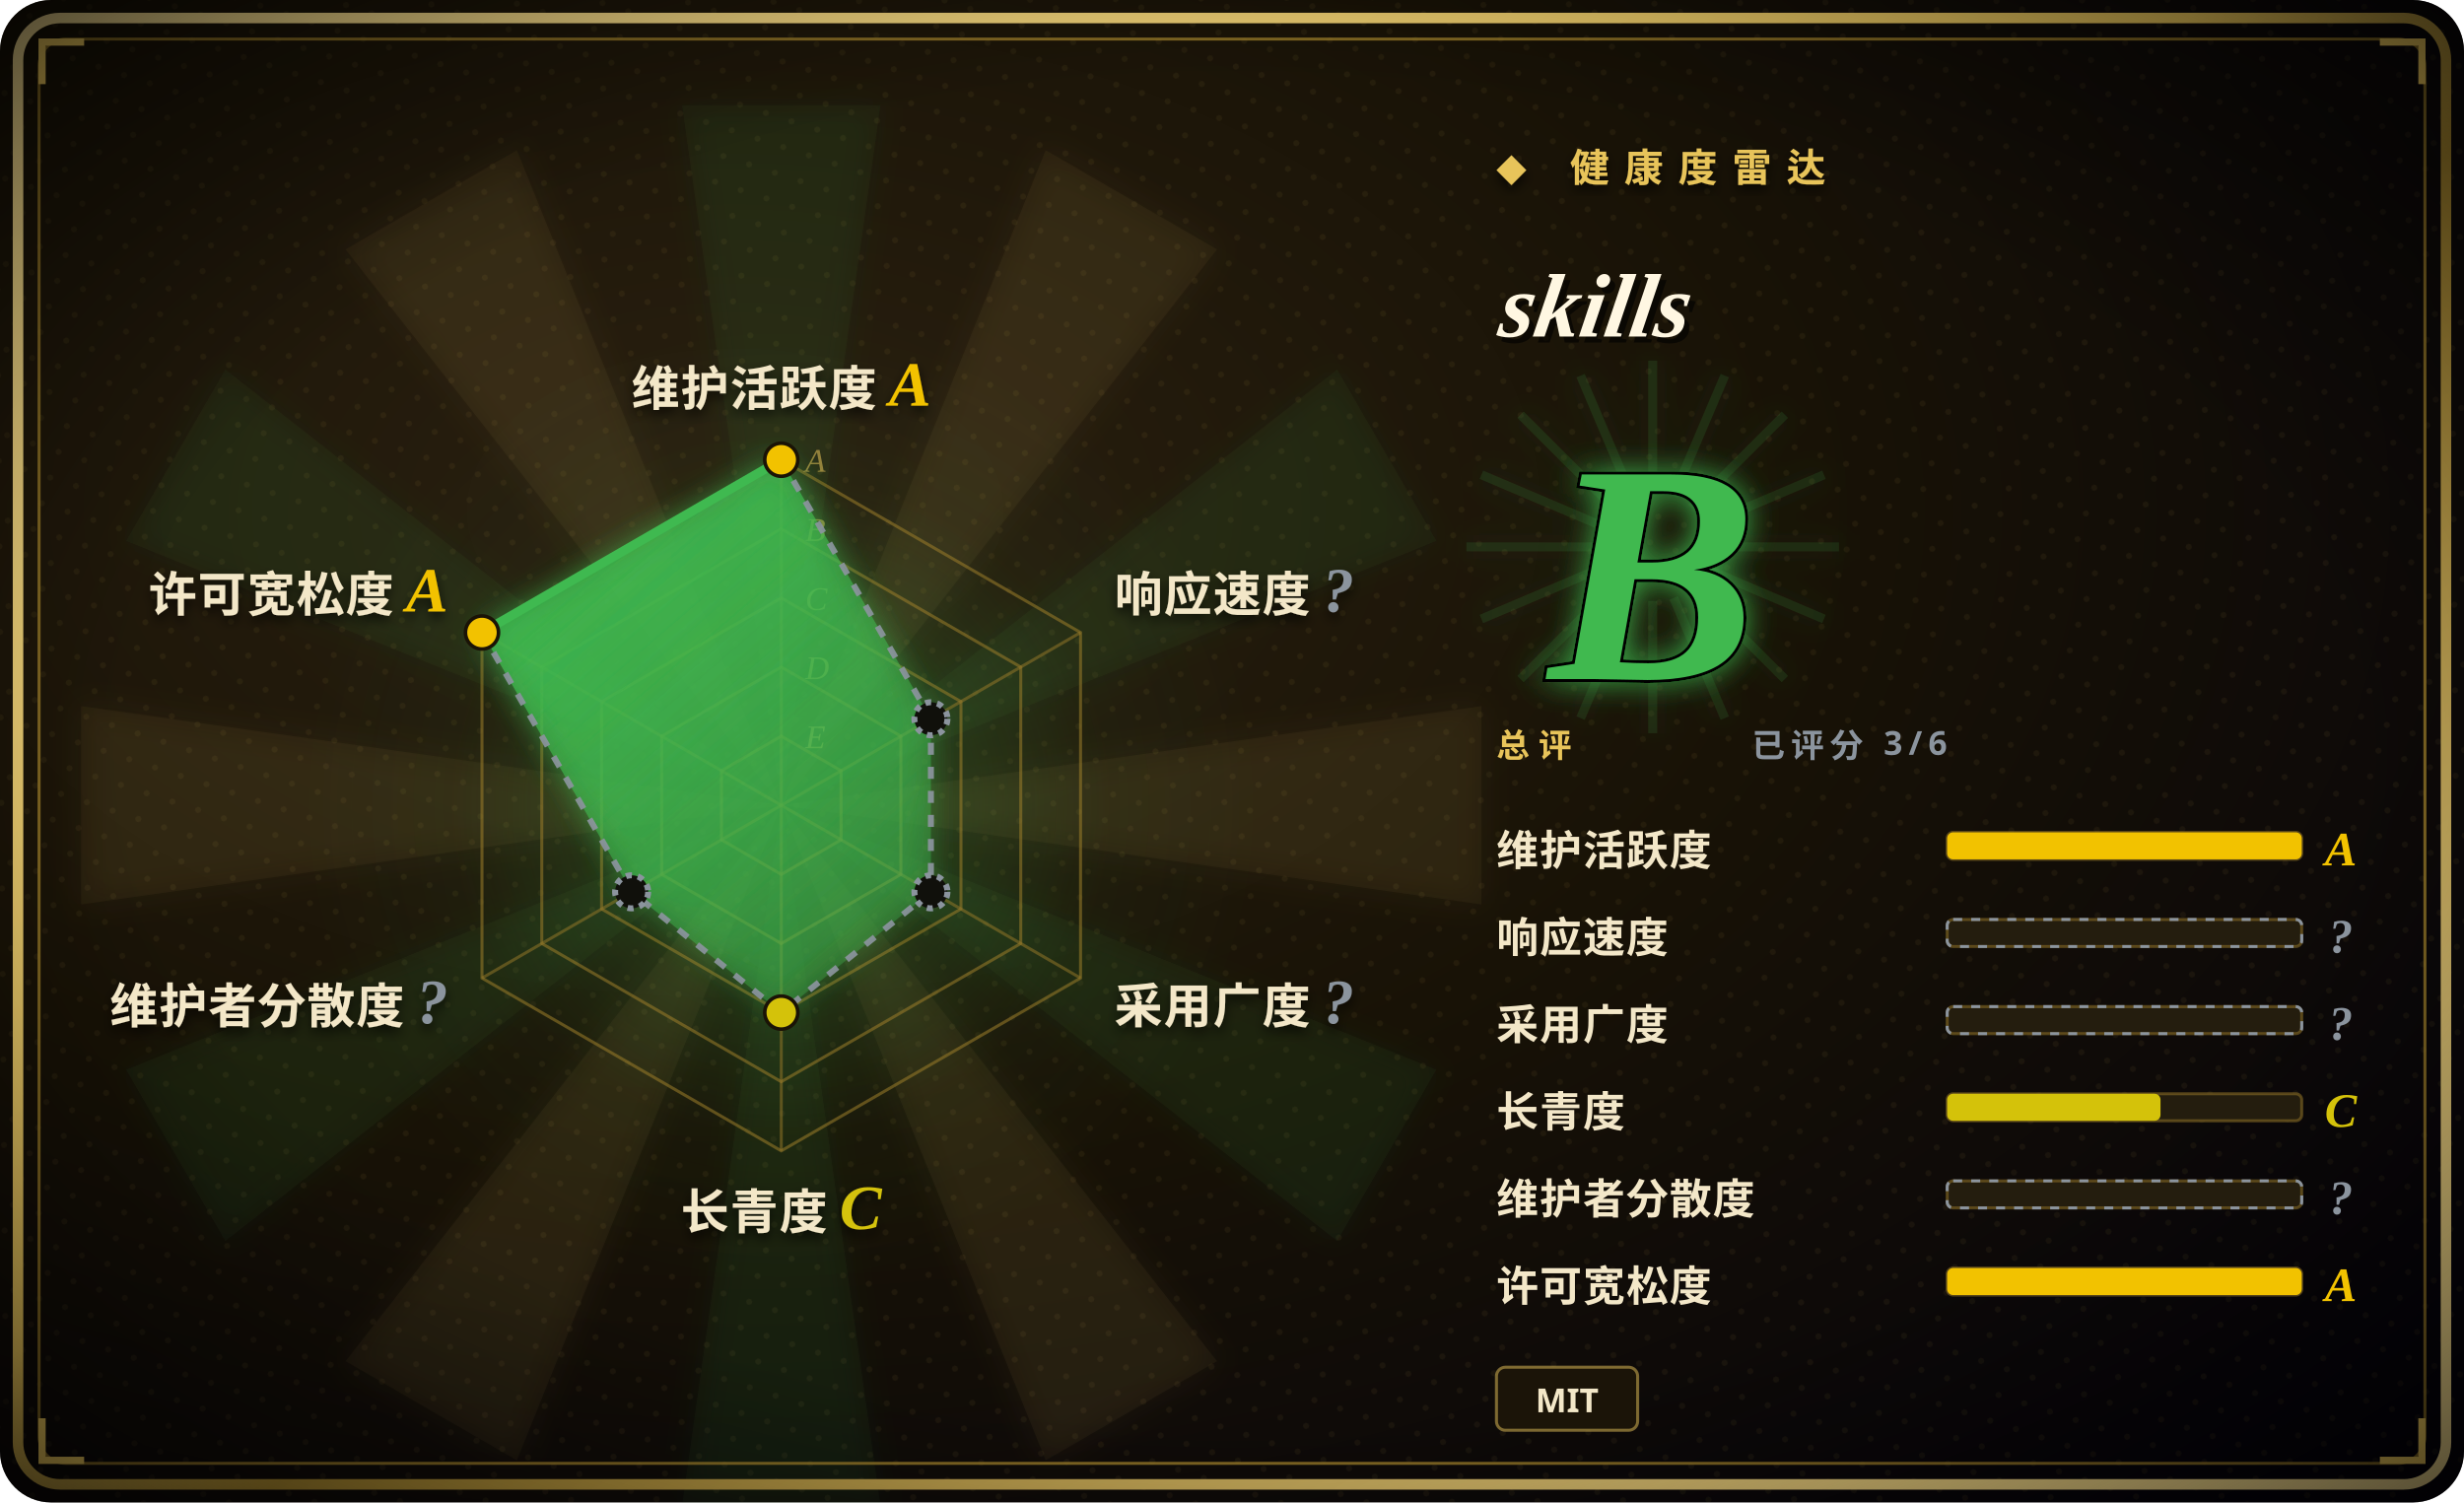
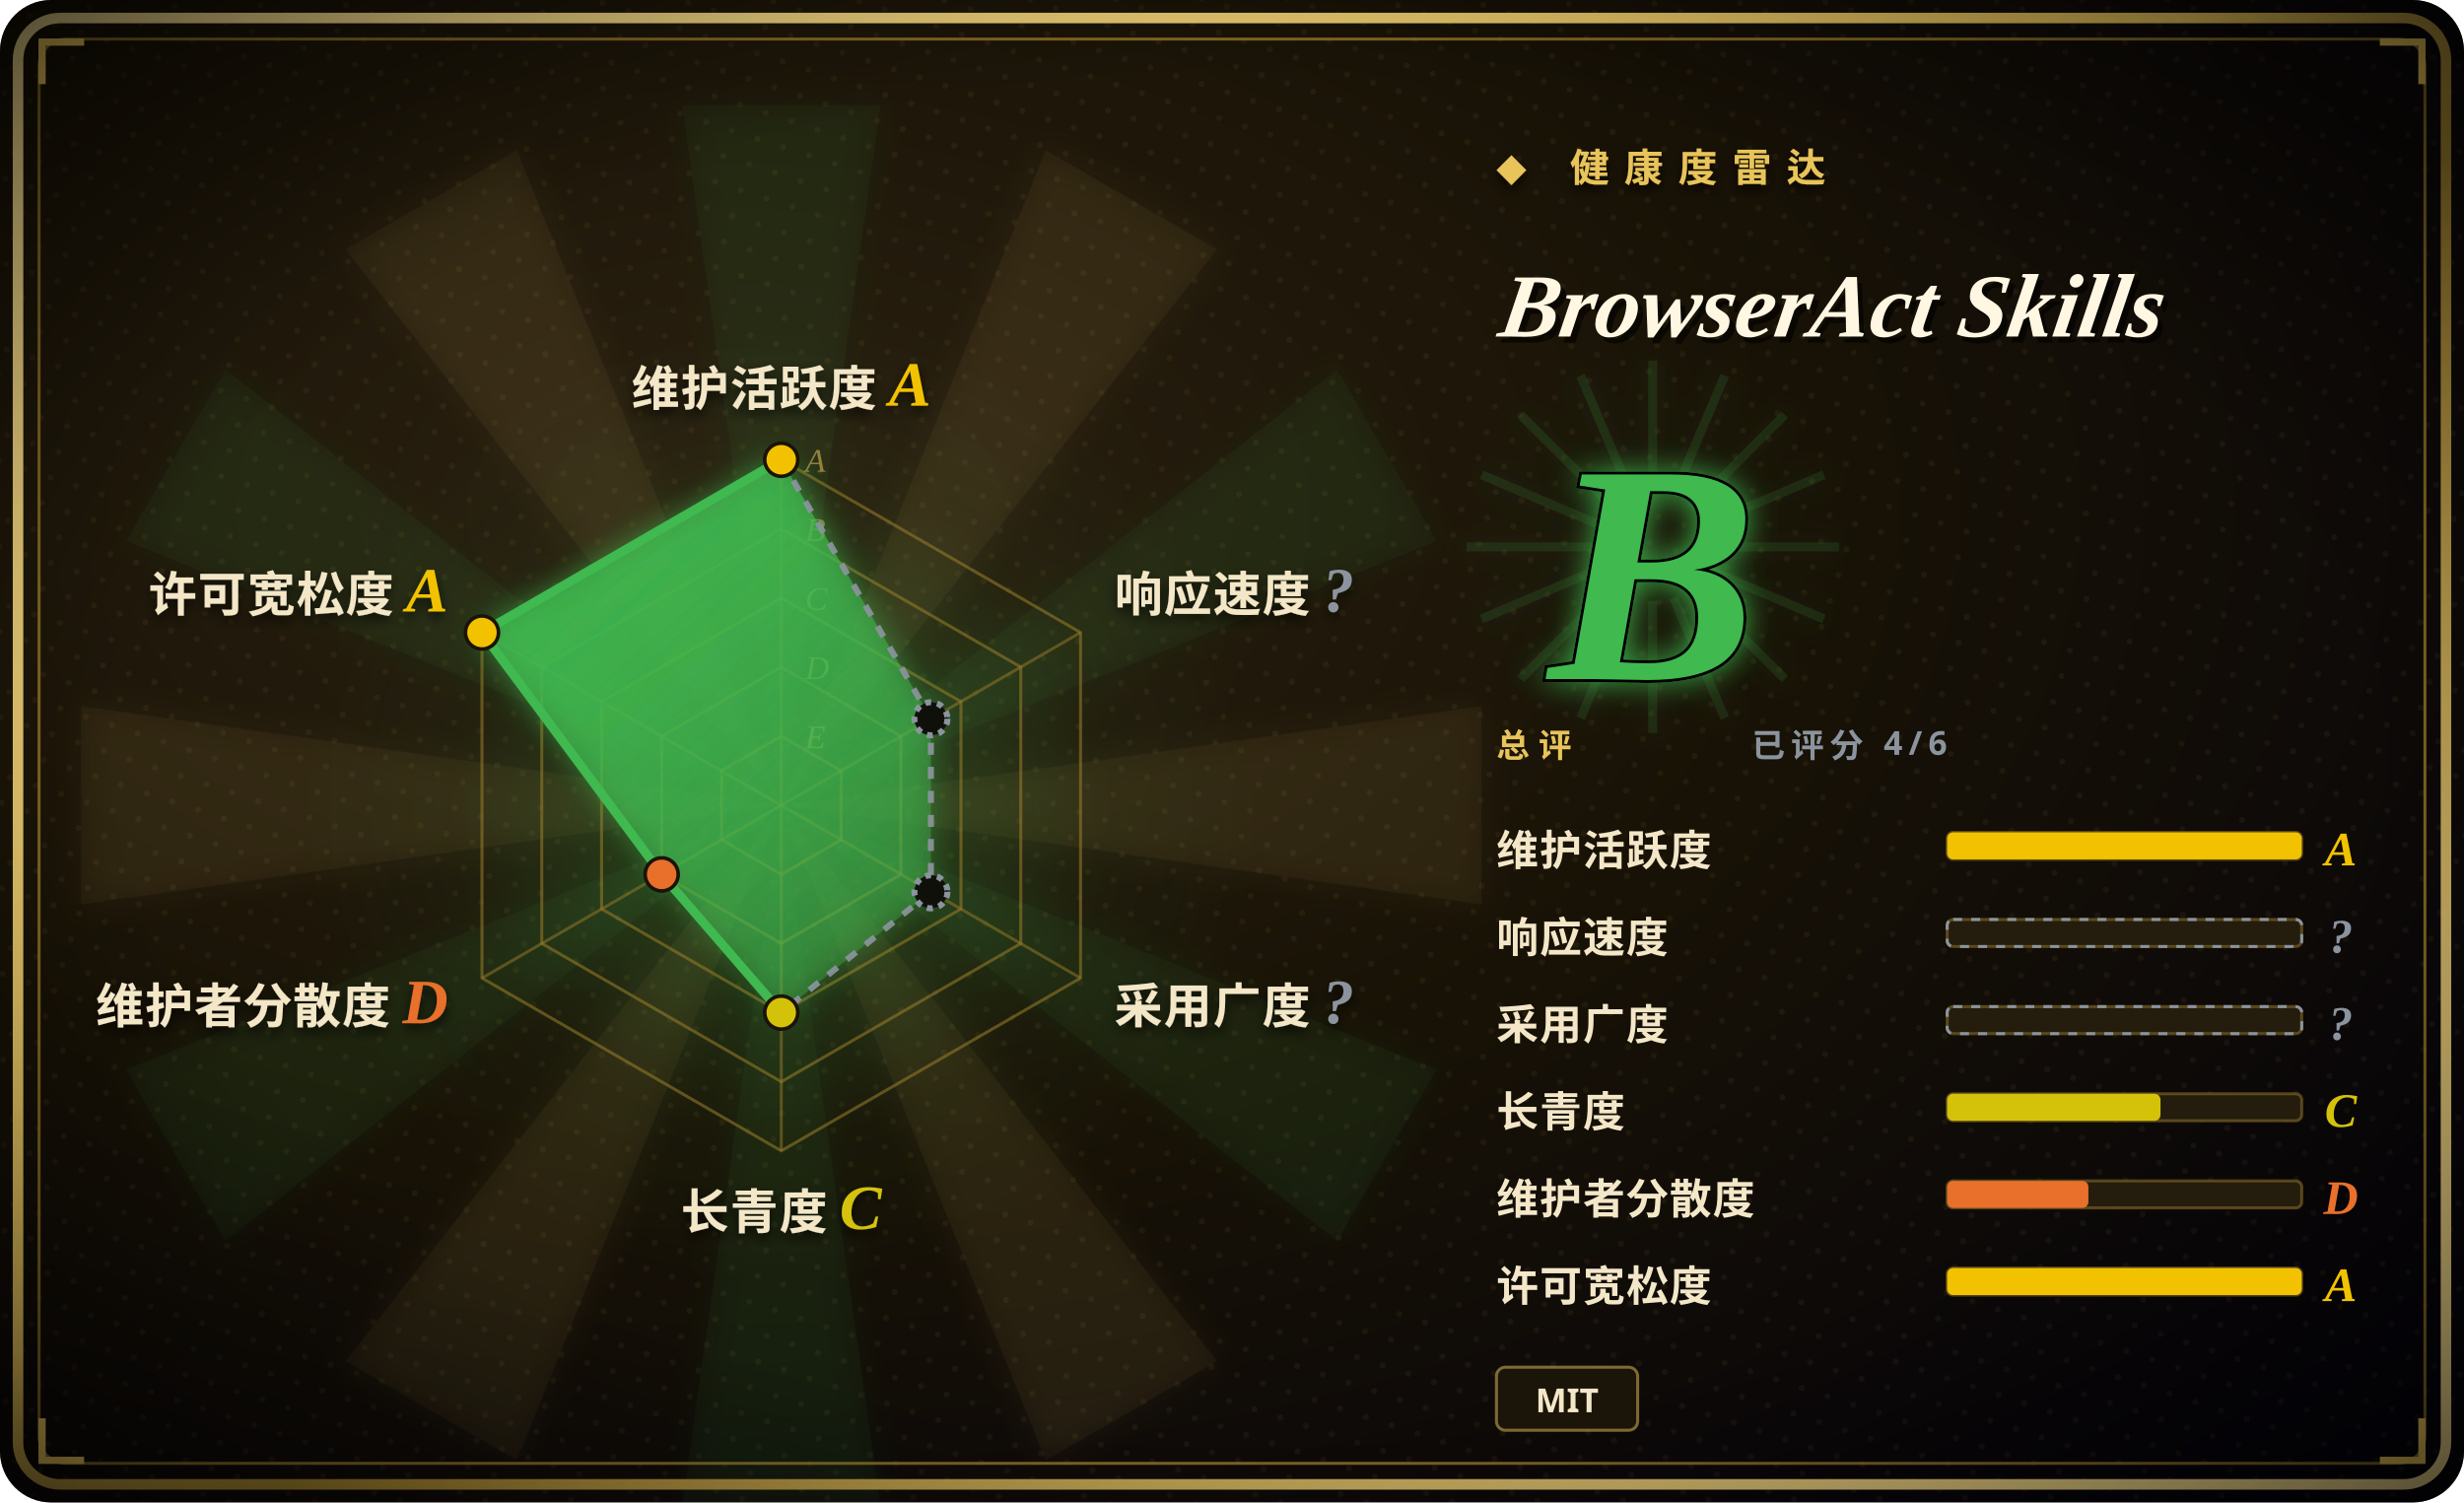
<svg xmlns="http://www.w3.org/2000/svg" width="820" height="500" viewBox="0 0 820 500">
  <defs>
    <radialGradient id="bg" cx="30%" cy="34%" r="90%">
      <stop offset="0%" stop-color="#2a2010" />
      <stop offset="48%" stop-color="#181206" />
      <stop offset="100%" stop-color="#05030a" />
    </radialGradient>
    <radialGradient id="vig" cx="50%" cy="50%" r="72%">
      <stop offset="62%" stop-color="#000000" stop-opacity="0" />
      <stop offset="100%" stop-color="#000000" stop-opacity="0.72" />
    </radialGradient>
    <linearGradient id="frame" x1="0" y1="0" x2="1" y2="1">
      <stop offset="0%" stop-color="#f6dd92" />
      <stop offset="45%" stop-color="#E8C45A" />
      <stop offset="55%" stop-color="#9c7d2a" />
      <stop offset="100%" stop-color="#f6dd92" />
    </linearGradient>
    <linearGradient id="poly" x1="0" y1="0" x2="0.7" y2="1">
      <stop offset="0%" stop-color="#3FB950" stop-opacity="0.92" />
      <stop offset="100%" stop-color="#3FB950" stop-opacity="0.34" />
    </linearGradient>
    <radialGradient id="halo" cx="50%" cy="50%" r="50%">
      <stop offset="0%" stop-color="#3FB950" stop-opacity="0.34" />
      <stop offset="68%" stop-color="#3FB950" stop-opacity="0.04" />
      <stop offset="100%" stop-color="#3FB950" stop-opacity="0" />
    </radialGradient>
    <filter id="glow" x="-60%" y="-60%" width="220%" height="220%">
      <feGaussianBlur stdDeviation="5" result="b" />
      <feMerge>
        <feMergeNode in="b" />
        <feMergeNode in="SourceGraphic" />
      </feMerge>
    </filter>
    <filter id="soft" x="-30%" y="-30%" width="160%" height="160%">
      <feDropShadow dx="0" dy="2" stdDeviation="2" flood-color="#000" flood-opacity="0.7" />
    </filter>
    <pattern id="halftone" width="9" height="9" patternUnits="userSpaceOnUse" patternTransform="rotate(18)">
      <circle cx="2" cy="2" r="1" fill="#E8C45A" fill-opacity="0.06" />
    </pattern>
  </defs>
  <rect width="820" height="500" rx="17" fill="url(#bg)" />
  <rect width="820" height="500" rx="17" fill="url(#halftone)" />
  <g opacity="0.5" filter="url(#glow)">
    <path d="M260,268 L493,235 L493,301 Z" fill="#E8C45A" fill-opacity="0.10" />
    <path d="M260,268 L478,356 L445,413 Z" fill="#3FB950" fill-opacity="0.10" />
    <path d="M260,268 L405,453 L348,486 Z" fill="#E8C45A" fill-opacity="0.10" />
    <path d="M260,268 L293,501 L227,501 Z" fill="#3FB950" fill-opacity="0.10" />
    <path d="M260,268 L172,486 L115,453 Z" fill="#E8C45A" fill-opacity="0.10" />
    <path d="M260,268 L75,413 L42,356 Z" fill="#3FB950" fill-opacity="0.10" />
    <path d="M260,268 L27,301 L27,235 Z" fill="#E8C45A" fill-opacity="0.10" />
    <path d="M260,268 L42,180 L75,123 Z" fill="#3FB950" fill-opacity="0.10" />
    <path d="M260,268 L115,83 L172,50 Z" fill="#E8C45A" fill-opacity="0.10" />
    <path d="M260,268 L227,35 L293,35 Z" fill="#3FB950" fill-opacity="0.10" />
    <path d="M260,268 L348,50 L405,83 Z" fill="#E8C45A" fill-opacity="0.10" />
    <path d="M260,268 L445,123 L478,180 Z" fill="#3FB950" fill-opacity="0.10" />
  </g>
  <circle cx="260" cy="268" r="161" fill="url(#halo)" />
  <rect x="6" y="6" width="808" height="488" rx="14" fill="none" stroke="url(#frame)" stroke-width="3.5" />
  <rect x="13" y="13" width="794" height="474" rx="9" fill="none" stroke="#9c7d2a" stroke-width="1" stroke-opacity="0.8" />
  <path d="M14,28 L14,14 L28,14" fill="none" stroke="#E8C45A" stroke-width="2.4" />
  <path d="M806,28 L806,14 L792,14" fill="none" stroke="#E8C45A" stroke-width="2.4" />
  <path d="M14,472 L14,486 L28,486" fill="none" stroke="#E8C45A" stroke-width="2.4" />
  <path d="M806,472 L806,486 L792,486" fill="none" stroke="#E8C45A" stroke-width="2.4" />
  <rect width="820" height="500" rx="17" fill="url(#vig)" />
  <polygon points="260.0,153.0 359.6,210.5 359.6,325.5 260.0,383.0 160.4,325.5 160.4,210.5" fill="none" stroke="#9c7d2a" stroke-opacity="0.55" stroke-width="1" />
  <polygon points="260.0,176.0 339.7,222.0 339.7,314.0 260.0,360.0 180.3,314.0 180.3,222.0" fill="none" stroke="#9c7d2a" stroke-opacity="0.55" stroke-width="1" />
  <polygon points="260.0,199.0 319.8,233.5 319.8,302.5 260.0,337.0 200.2,302.5 200.2,233.5" fill="none" stroke="#9c7d2a" stroke-opacity="0.55" stroke-width="1" />
  <polygon points="260.0,222.0 299.8,245.0 299.8,291.0 260.0,314.0 220.2,291.0 220.2,245.0" fill="none" stroke="#9c7d2a" stroke-opacity="0.55" stroke-width="1" />
  <polygon points="260.0,245.0 279.9,256.5 279.9,279.5 260.0,291.0 240.1,279.5 240.1,256.5" fill="none" stroke="#9c7d2a" stroke-opacity="0.55" stroke-width="1" />
  <line x1="260" y1="268" x2="260.0" y2="153.0" stroke="#9c7d2a" stroke-opacity="0.5" stroke-width="1" />
  <line x1="260" y1="268" x2="359.6" y2="210.5" stroke="#9c7d2a" stroke-opacity="0.5" stroke-width="1" />
  <line x1="260" y1="268" x2="359.6" y2="325.5" stroke="#9c7d2a" stroke-opacity="0.5" stroke-width="1" />
  <line x1="260" y1="268" x2="260.0" y2="383.0" stroke="#9c7d2a" stroke-opacity="0.5" stroke-width="1" />
  <line x1="260" y1="268" x2="160.4" y2="325.5" stroke="#9c7d2a" stroke-opacity="0.5" stroke-width="1" />
  <line x1="260" y1="268" x2="160.4" y2="210.5" stroke="#9c7d2a" stroke-opacity="0.5" stroke-width="1" />
  <text x="268" y="157.0" font-size="11" font-style="italic" fill="#E8C45A" fill-opacity="0.55" font-family="'Georgia','Times New Roman',serif">A</text>
  <text x="268" y="180.0" font-size="11" font-style="italic" fill="#E8C45A" fill-opacity="0.55" font-family="'Georgia','Times New Roman',serif">B</text>
  <text x="268" y="203.0" font-size="11" font-style="italic" fill="#E8C45A" fill-opacity="0.55" font-family="'Georgia','Times New Roman',serif">C</text>
  <text x="268" y="226.0" font-size="11" font-style="italic" fill="#E8C45A" fill-opacity="0.55" font-family="'Georgia','Times New Roman',serif">D</text>
  <text x="268" y="249.0" font-size="11" font-style="italic" fill="#E8C45A" fill-opacity="0.55" font-family="'Georgia','Times New Roman',serif">E</text>
-   <polygon points="260.0,153.0 309.8,239.2 309.8,296.8 260.0,337.0 210.2,296.8 160.4,210.5" fill="url(#poly)" filter="url(#glow)" />
+   <polygon points="260.0,153.0 309.8,239.2 309.8,296.8 260.0,337.0 220.2,291.0 160.4,210.5" fill="url(#poly)" filter="url(#glow)" />
  <line x1="260.0" y1="153.0" x2="309.8" y2="239.2" stroke="#8B949E" stroke-width="2" stroke-dasharray="4 4" stroke-opacity="0.92" />
  <line x1="309.8" y1="239.2" x2="309.8" y2="296.8" stroke="#8B949E" stroke-width="2" stroke-dasharray="4 4" stroke-opacity="0.92" />
  <line x1="309.8" y1="296.8" x2="260.0" y2="337.0" stroke="#8B949E" stroke-width="2" stroke-dasharray="4 4" stroke-opacity="0.92" />
-   <line x1="260.0" y1="337.0" x2="210.2" y2="296.8" stroke="#8B949E" stroke-width="2" stroke-dasharray="4 4" stroke-opacity="0.92" />
-   <line x1="210.2" y1="296.8" x2="160.4" y2="210.5" stroke="#8B949E" stroke-width="2" stroke-dasharray="4 4" stroke-opacity="0.92" />
+   <line x1="260.0" y1="337.0" x2="220.2" y2="291.0" stroke="#3FB950" stroke-width="3" />
+   <line x1="220.2" y1="291.0" x2="160.4" y2="210.5" stroke="#3FB950" stroke-width="3" />
  <line x1="160.4" y1="210.5" x2="260.0" y2="153.0" stroke="#3FB950" stroke-width="3" />
  <circle cx="260.0" cy="153.0" r="5.5" fill="#F2C200" stroke="#1a1306" stroke-width="1.2" />
  <circle cx="309.8" cy="239.2" r="5.5" fill="#10100b" stroke="#8B949E" stroke-width="2" stroke-dasharray="2 2" />
  <circle cx="309.8" cy="296.8" r="5.5" fill="#10100b" stroke="#8B949E" stroke-width="2" stroke-dasharray="2 2" />
  <circle cx="260.0" cy="337.0" r="5.5" fill="#D4C20A" stroke="#1a1306" stroke-width="1.2" />
-   <circle cx="210.2" cy="296.8" r="5.5" fill="#10100b" stroke="#8B949E" stroke-width="2" stroke-dasharray="2 2" />
+   <circle cx="220.2" cy="291.0" r="5.5" fill="#E8702A" stroke="#1a1306" stroke-width="1.2" />
  <circle cx="160.4" cy="210.5" r="5.5" fill="#F2C200" stroke="#1a1306" stroke-width="1.2" />
  <text x="260.0" y="135.0" font-size="16" font-weight="900" fill="#f3e7c8" text-anchor="middle" font-family="'PingFang SC','Hiragino Sans GB','Heiti SC','Microsoft YaHei',sans-serif" letter-spacing="0.4" filter="url(#soft)">维护活跃度 <tspan fill="#F2C200" font-family="'Georgia','Times New Roman',serif" font-style="italic" font-size="21">A</tspan>
  </text>
  <text x="370.9" y="203.5" font-size="16" font-weight="900" fill="#f3e7c8" text-anchor="start" font-family="'PingFang SC','Hiragino Sans GB','Heiti SC','Microsoft YaHei',sans-serif" letter-spacing="0.4" filter="url(#soft)">响应速度 <tspan fill="#8B949E" font-family="'Georgia','Times New Roman',serif" font-style="italic" font-size="21">?</tspan>
  </text>
  <text x="370.9" y="340.5" font-size="16" font-weight="900" fill="#f3e7c8" text-anchor="start" font-family="'PingFang SC','Hiragino Sans GB','Heiti SC','Microsoft YaHei',sans-serif" letter-spacing="0.4" filter="url(#soft)">采用广度 <tspan fill="#8B949E" font-family="'Georgia','Times New Roman',serif" font-style="italic" font-size="21">?</tspan>
  </text>
  <text x="260.0" y="409.0" font-size="16" font-weight="900" fill="#f3e7c8" text-anchor="middle" font-family="'PingFang SC','Hiragino Sans GB','Heiti SC','Microsoft YaHei',sans-serif" letter-spacing="0.4" filter="url(#soft)">长青度 <tspan fill="#D4C20A" font-family="'Georgia','Times New Roman',serif" font-style="italic" font-size="21">C</tspan>
  </text>
-   <text x="149.1" y="340.5" font-size="16" font-weight="900" fill="#f3e7c8" text-anchor="end" font-family="'PingFang SC','Hiragino Sans GB','Heiti SC','Microsoft YaHei',sans-serif" letter-spacing="0.4" filter="url(#soft)">维护者分散度 <tspan fill="#8B949E" font-family="'Georgia','Times New Roman',serif" font-style="italic" font-size="21">?</tspan>
+   <text x="149.1" y="340.5" font-size="16" font-weight="900" fill="#f3e7c8" text-anchor="end" font-family="'PingFang SC','Hiragino Sans GB','Heiti SC','Microsoft YaHei',sans-serif" letter-spacing="0.4" filter="url(#soft)">维护者分散度 <tspan fill="#E8702A" font-family="'Georgia','Times New Roman',serif" font-style="italic" font-size="21">D</tspan>
  </text>
  <text x="149.1" y="203.5" font-size="16" font-weight="900" fill="#f3e7c8" text-anchor="end" font-family="'PingFang SC','Hiragino Sans GB','Heiti SC','Microsoft YaHei',sans-serif" letter-spacing="0.4" filter="url(#soft)">许可宽松度 <tspan fill="#F2C200" font-family="'Georgia','Times New Roman',serif" font-style="italic" font-size="21">A</tspan>
  </text>
  <text x="498" y="60" font-size="13" letter-spacing="5" fill="#E8C45A" font-weight="900" font-family="'PingFang SC','Hiragino Sans GB','Heiti SC','Microsoft YaHei',sans-serif" filter="url(#soft)">◆ 健康度雷达</text>
  <g transform="translate(498,112) skewX(-9)">
-     <text x="2" y="2" font-size="30" font-weight="900" font-style="italic" fill="#000" fill-opacity="0.6" font-family="'Georgia','Times New Roman',serif">skills</text>
-     <text x="0" y="0" font-size="30" font-weight="900" font-style="italic" fill="#fff7e2" font-family="'Georgia','Times New Roman',serif">skills</text>
+     <text x="2" y="2" font-size="30" font-weight="900" font-style="italic" fill="#000" fill-opacity="0.6" font-family="'Georgia','Times New Roman',serif">BrowserAct Skills</text>
+     <text x="0" y="0" font-size="30" font-weight="900" font-style="italic" fill="#fff7e2" font-family="'Georgia','Times New Roman',serif">BrowserAct Skills</text>
  </g>
  <line x1="498" y1="124" x2="648" y2="124" stroke="url(#frame)" stroke-width="2" />
  <g opacity="0.85" filter="url(#glow)">
    <line x1="568" y1="182" x2="612" y2="182" stroke="#3FB950" stroke-opacity="0.16" stroke-width="3" />
    <line x1="567" y1="189" x2="607" y2="206" stroke="#3FB950" stroke-opacity="0.16" stroke-width="3" />
    <line x1="563" y1="195" x2="594" y2="226" stroke="#3FB950" stroke-opacity="0.16" stroke-width="3" />
    <line x1="557" y1="199" x2="574" y2="239" stroke="#3FB950" stroke-opacity="0.16" stroke-width="3" />
    <line x1="550" y1="200" x2="550" y2="244" stroke="#3FB950" stroke-opacity="0.16" stroke-width="3" />
    <line x1="543" y1="199" x2="526" y2="239" stroke="#3FB950" stroke-opacity="0.16" stroke-width="3" />
    <line x1="537" y1="195" x2="506" y2="226" stroke="#3FB950" stroke-opacity="0.16" stroke-width="3" />
    <line x1="533" y1="189" x2="493" y2="206" stroke="#3FB950" stroke-opacity="0.16" stroke-width="3" />
    <line x1="532" y1="182" x2="488" y2="182" stroke="#3FB950" stroke-opacity="0.16" stroke-width="3" />
    <line x1="533" y1="175" x2="493" y2="158" stroke="#3FB950" stroke-opacity="0.16" stroke-width="3" />
    <line x1="537" y1="169" x2="506" y2="138" stroke="#3FB950" stroke-opacity="0.16" stroke-width="3" />
    <line x1="543" y1="165" x2="526" y2="125" stroke="#3FB950" stroke-opacity="0.16" stroke-width="3" />
    <line x1="550" y1="164" x2="550" y2="120" stroke="#3FB950" stroke-opacity="0.16" stroke-width="3" />
    <line x1="557" y1="165" x2="574" y2="125" stroke="#3FB950" stroke-opacity="0.16" stroke-width="3" />
    <line x1="563" y1="169" x2="594" y2="138" stroke="#3FB950" stroke-opacity="0.16" stroke-width="3" />
    <line x1="567" y1="175" x2="607" y2="158" stroke="#3FB950" stroke-opacity="0.16" stroke-width="3" />
  </g>
  <text x="550" y="226" font-size="104" font-weight="900" font-style="italic" text-anchor="middle" fill="#3FB950" stroke="#000" stroke-width="2" paint-order="stroke" font-family="'Georgia','Times New Roman',serif" filter="url(#glow)">B</text>
  <text x="498" y="252" font-size="11" letter-spacing="3" fill="#E8C45A" font-family="'PingFang SC','Hiragino Sans GB','Heiti SC','Microsoft YaHei',sans-serif" font-weight="900">总评</text>
-   <text x="648" y="252" font-size="11" letter-spacing="2" fill="#8B949E" font-family="'PingFang SC','Hiragino Sans GB','Heiti SC','Microsoft YaHei',sans-serif" font-weight="900" text-anchor="end">已评分 3/6</text>
+   <text x="648" y="252" font-size="11" letter-spacing="2" fill="#8B949E" font-family="'PingFang SC','Hiragino Sans GB','Heiti SC','Microsoft YaHei',sans-serif" font-weight="900" text-anchor="end">已评分 4/6</text>
  <text x="498" y="288" font-size="14" font-weight="900" fill="#f3e7c8" font-family="'PingFang SC','Hiragino Sans GB','Heiti SC','Microsoft YaHei',sans-serif" letter-spacing="0.4">维护活跃度</text>
  <rect x="648" y="277" width="118" height="9" rx="2" fill="#241d0e" stroke="#9c7d2a" stroke-opacity="0.5" />
  <rect x="648" y="277" width="118" height="9" rx="2" fill="#F2C200" />
  <text x="779" y="288" font-size="16" font-weight="900" font-style="italic" fill="#F2C200" font-family="'Georgia','Times New Roman',serif" text-anchor="middle">A</text>
  <text x="498" y="317" font-size="14" font-weight="900" fill="#f3e7c8" font-family="'PingFang SC','Hiragino Sans GB','Heiti SC','Microsoft YaHei',sans-serif" letter-spacing="0.4">响应速度</text>
  <rect x="648" y="306" width="118" height="9" rx="2" fill="#241d0e" stroke="#9c7d2a" stroke-opacity="0.5" />
  <rect x="648" y="306" width="118" height="9" rx="2" fill="none" stroke="#8B949E" stroke-dasharray="3 3" />
  <text x="779" y="317" font-size="16" font-weight="900" font-style="italic" fill="#8B949E" font-family="'Georgia','Times New Roman',serif" text-anchor="middle">?</text>
  <text x="498" y="346" font-size="14" font-weight="900" fill="#f3e7c8" font-family="'PingFang SC','Hiragino Sans GB','Heiti SC','Microsoft YaHei',sans-serif" letter-spacing="0.4">采用广度</text>
  <rect x="648" y="335" width="118" height="9" rx="2" fill="#241d0e" stroke="#9c7d2a" stroke-opacity="0.5" />
  <rect x="648" y="335" width="118" height="9" rx="2" fill="none" stroke="#8B949E" stroke-dasharray="3 3" />
  <text x="779" y="346" font-size="16" font-weight="900" font-style="italic" fill="#8B949E" font-family="'Georgia','Times New Roman',serif" text-anchor="middle">?</text>
  <text x="498" y="375" font-size="14" font-weight="900" fill="#f3e7c8" font-family="'PingFang SC','Hiragino Sans GB','Heiti SC','Microsoft YaHei',sans-serif" letter-spacing="0.4">长青度</text>
  <rect x="648" y="364" width="118" height="9" rx="2" fill="#241d0e" stroke="#9c7d2a" stroke-opacity="0.5" />
  <rect x="648" y="364" width="71" height="9" rx="2" fill="#D4C20A" />
  <text x="779" y="375" font-size="16" font-weight="900" font-style="italic" fill="#D4C20A" font-family="'Georgia','Times New Roman',serif" text-anchor="middle">C</text>
  <text x="498" y="404" font-size="14" font-weight="900" fill="#f3e7c8" font-family="'PingFang SC','Hiragino Sans GB','Heiti SC','Microsoft YaHei',sans-serif" letter-spacing="0.4">维护者分散度</text>
  <rect x="648" y="393" width="118" height="9" rx="2" fill="#241d0e" stroke="#9c7d2a" stroke-opacity="0.5" />
-   <rect x="648" y="393" width="118" height="9" rx="2" fill="none" stroke="#8B949E" stroke-dasharray="3 3" />
-   <text x="779" y="404" font-size="16" font-weight="900" font-style="italic" fill="#8B949E" font-family="'Georgia','Times New Roman',serif" text-anchor="middle">?</text>
+   <rect x="648" y="393" width="47" height="9" rx="2" fill="#E8702A" />
+   <text x="779" y="404" font-size="16" font-weight="900" font-style="italic" fill="#E8702A" font-family="'Georgia','Times New Roman',serif" text-anchor="middle">D</text>
  <text x="498" y="433" font-size="14" font-weight="900" fill="#f3e7c8" font-family="'PingFang SC','Hiragino Sans GB','Heiti SC','Microsoft YaHei',sans-serif" letter-spacing="0.4">许可宽松度</text>
  <rect x="648" y="422" width="118" height="9" rx="2" fill="#241d0e" stroke="#9c7d2a" stroke-opacity="0.5" />
  <rect x="648" y="422" width="118" height="9" rx="2" fill="#F2C200" />
  <text x="779" y="433" font-size="16" font-weight="900" font-style="italic" fill="#F2C200" font-family="'Georgia','Times New Roman',serif" text-anchor="middle">A</text>
  <rect x="498" y="455" width="47" height="21" rx="3" fill="#1b1408" stroke="#E8C45A" stroke-opacity="0.5" />
  <text x="521.5" y="470" font-size="11" font-weight="700" fill="#f3e7c8" text-anchor="middle" font-family="'PingFang SC','Hiragino Sans GB','Heiti SC','Microsoft YaHei',sans-serif">MIT</text>
</svg>
